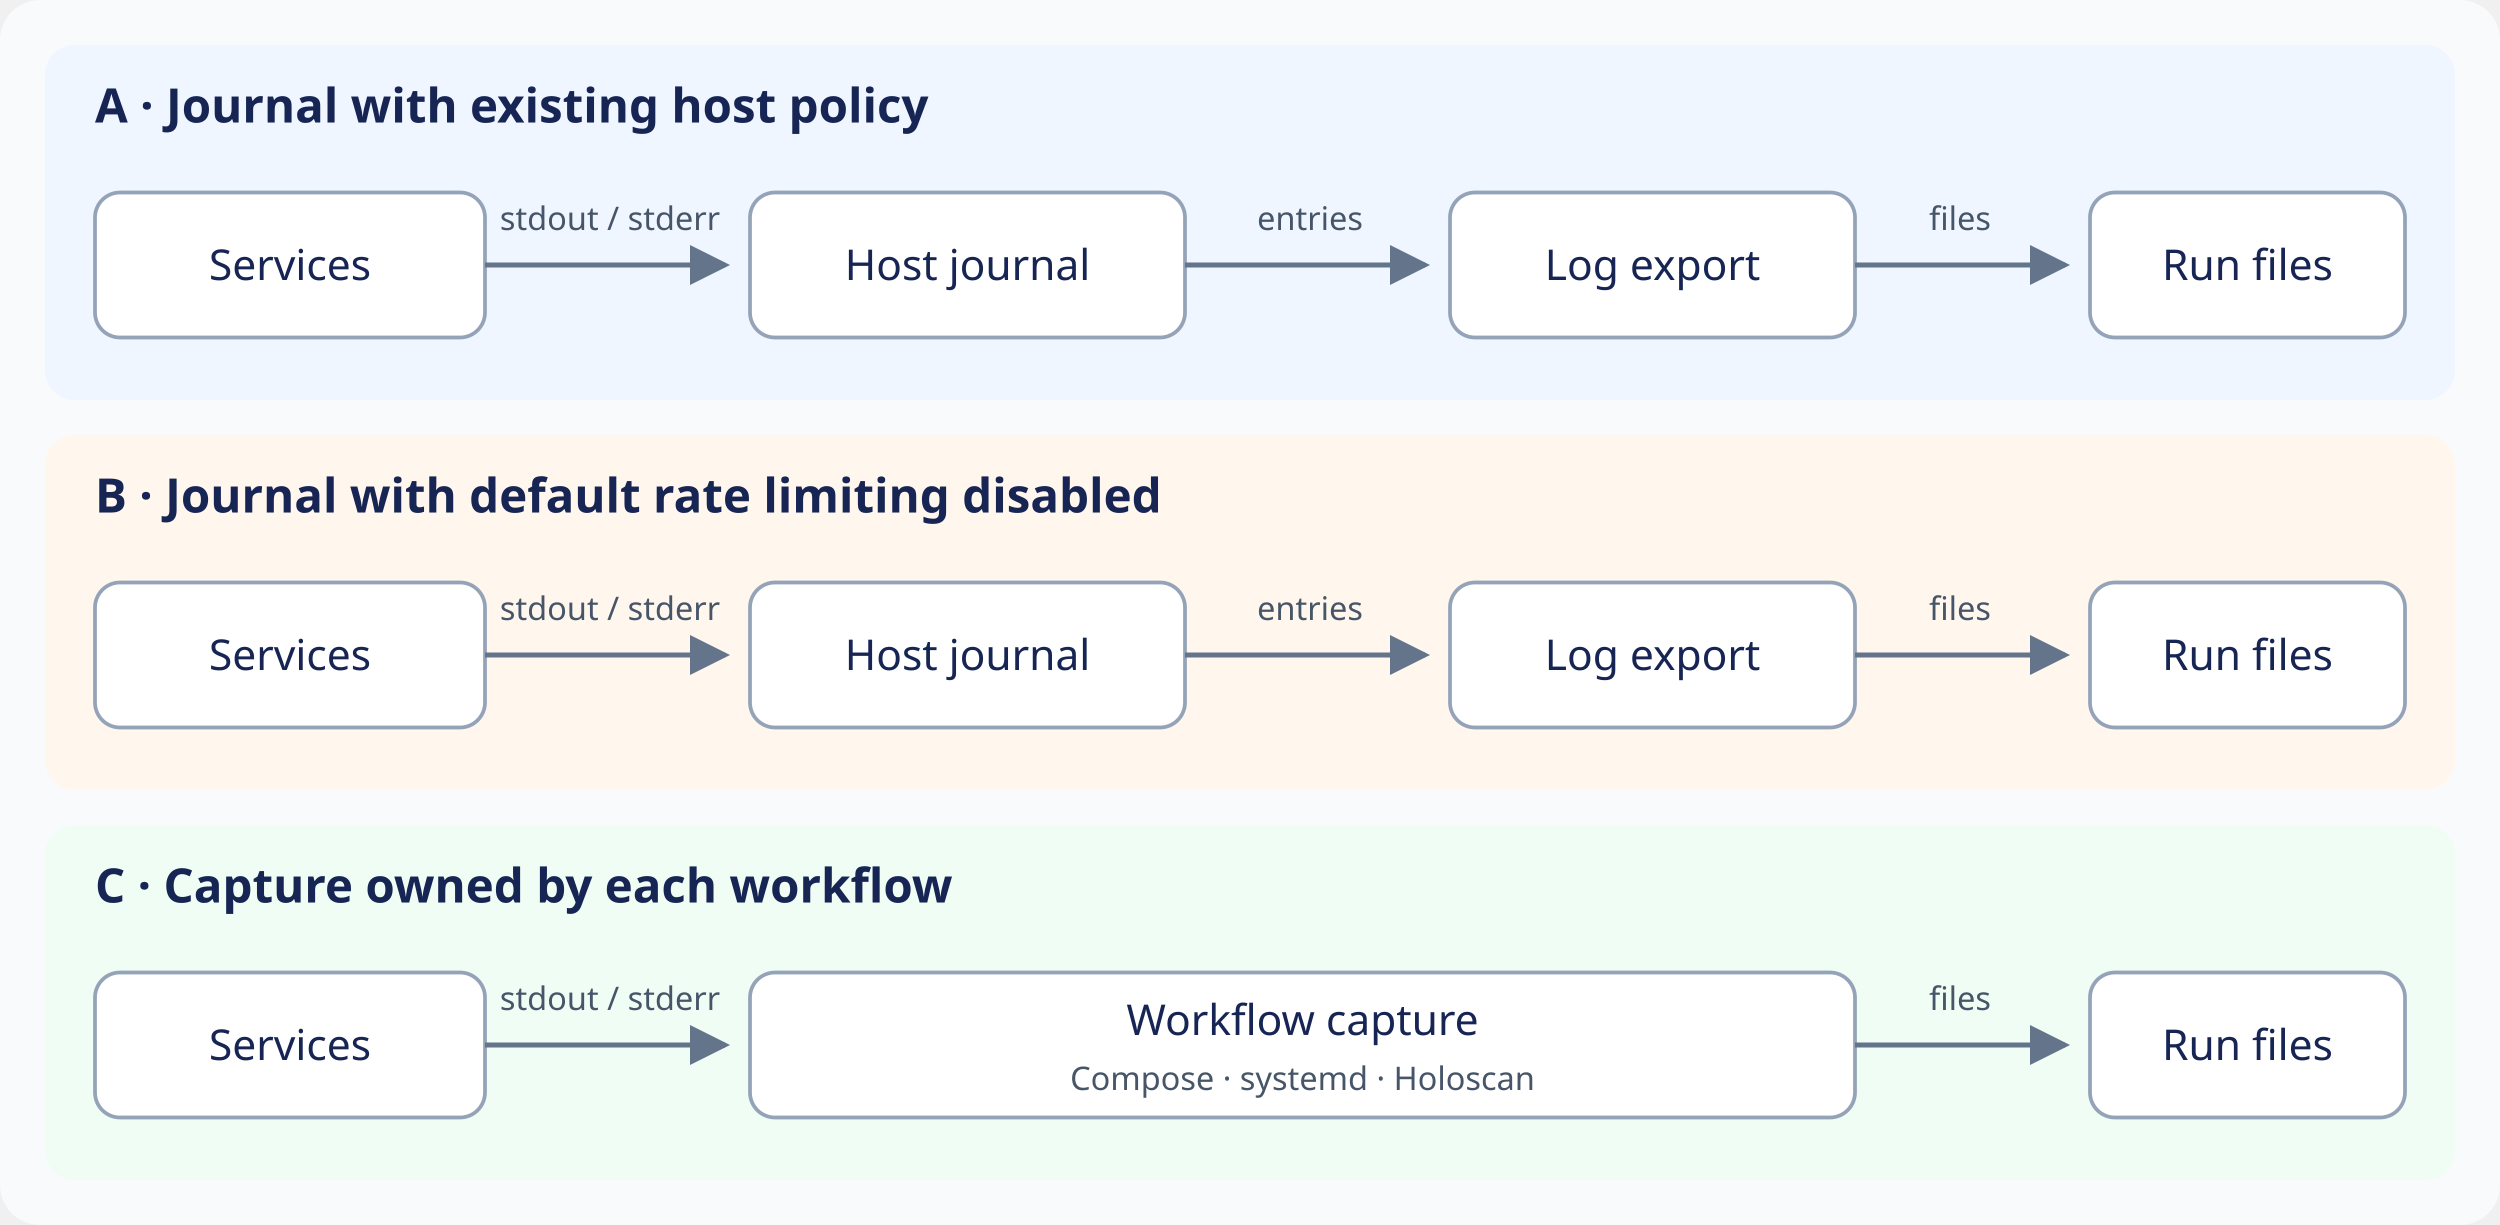
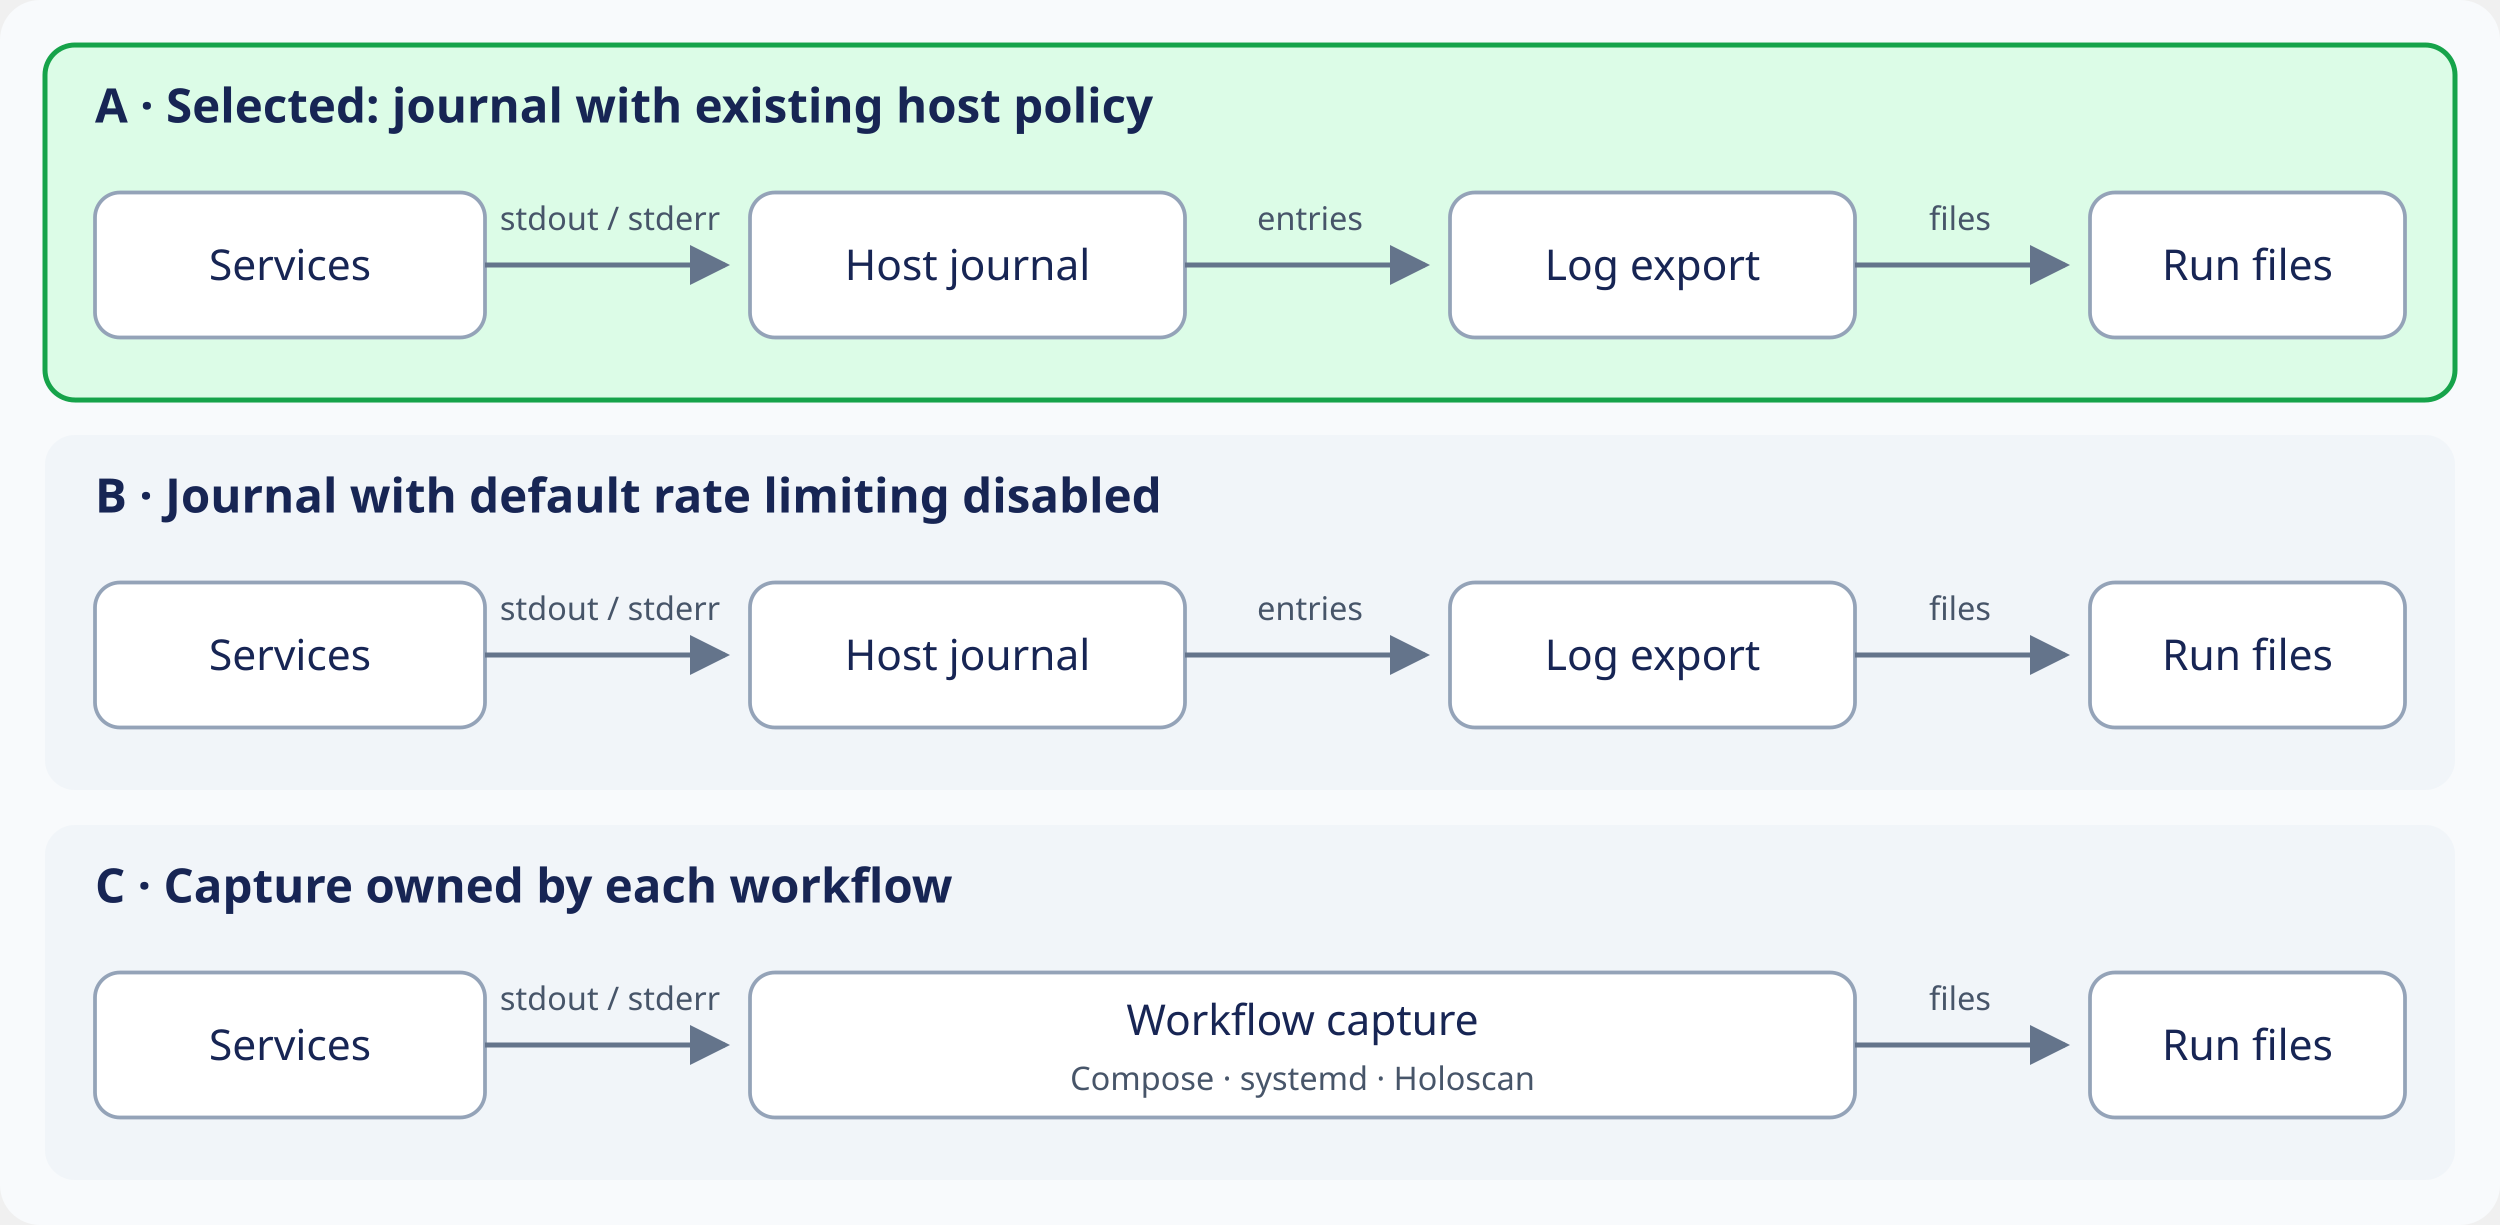
<svg xmlns="http://www.w3.org/2000/svg" width="1000" height="490" viewBox="0 0 1000 490" role="img" aria-labelledby="title desc">
  <defs>
    <marker id="arrow" markerWidth="8" markerHeight="8" refX="7" refY="4" orient="auto">
      <path d="M0 0L8 4L0 8Z" fill="#64748b" />
    </marker>
    <style>
      text { font-family: sans-serif; fill: #172554; }
      .heading { font-size: 19px; font-weight: 700; }
      .label { font-size: 17px; text-anchor: middle; }
      .edge { font-size: 13px; text-anchor: middle; fill: #475569; }
      .box { fill: #fff; stroke: #94a3b8; stroke-width: 1.5; rx: 10; }
      .flow { fill: none; stroke: #64748b; stroke-width: 2; marker-end: url(#arrow); }
    </style>
  </defs>
  <rect width="1000" height="490" rx="16" fill="#f8fafc" />
-   <rect x="18" y="18" width="964" height="142" rx="12" fill="#eff6ff" />
-   <rect x="18" y="174" width="964" height="142" rx="12" fill="#fff7ed" />
-   <rect x="18" y="330" width="964" height="142" rx="12" fill="#f0fdf4" />
-   <text class="heading" x="38" y="49">A · Journal with existing host policy</text>
+   <rect x="18" y="18" width="964" height="142" rx="12" fill="#dcfce7" stroke="#16a34a" stroke-width="2" />
+   <rect x="18" y="174" width="964" height="142" rx="12" fill="#f1f5f9" />
+   <rect x="18" y="330" width="964" height="142" rx="12" fill="#f1f5f9" />
+   <text class="heading" x="38" y="49">A · Selected: journal with existing host policy</text>
  <text class="heading" x="38" y="205">B · Journal with default rate limiting disabled</text>
  <text class="heading" x="38" y="361">C · Capture owned by each workflow</text>
  <g>
    <rect class="box" x="38" y="77" width="156" height="58" />
    <text class="label" x="116" y="112">Services</text>
    <rect class="box" x="300" y="77" width="174" height="58" />
    <text class="label" x="387" y="112">Host journal</text>
    <rect class="box" x="580" y="77" width="162" height="58" />
    <text class="label" x="661" y="112">Log export</text>
    <rect class="box" x="836" y="77" width="126" height="58" />
    <text class="label" x="899" y="112">Run files</text>
    <path class="flow" d="M194 106H290" />
    <text class="edge" x="244" y="92">stdout / stderr</text>
    <path class="flow" d="M474 106H570" />
    <text class="edge" x="524" y="92">entries</text>
    <path class="flow" d="M742 106H826" />
    <text class="edge" x="784" y="92">files</text>
  </g>
  <g>
    <rect class="box" x="38" y="233" width="156" height="58" />
    <text class="label" x="116" y="268">Services</text>
    <rect class="box" x="300" y="233" width="174" height="58" />
    <text class="label" x="387" y="268">Host journal</text>
    <rect class="box" x="580" y="233" width="162" height="58" />
    <text class="label" x="661" y="268">Log export</text>
    <rect class="box" x="836" y="233" width="126" height="58" />
    <text class="label" x="899" y="268">Run files</text>
    <path class="flow" d="M194 262H290" />
    <text class="edge" x="244" y="248">stdout / stderr</text>
    <path class="flow" d="M474 262H570" />
    <text class="edge" x="524" y="248">entries</text>
    <path class="flow" d="M742 262H826" />
    <text class="edge" x="784" y="248">files</text>
  </g>
  <g>
    <rect class="box" x="38" y="389" width="156" height="58" />
    <text class="label" x="116" y="424">Services</text>
    <rect class="box" x="300" y="389" width="442" height="58" />
    <text class="label" x="521" y="414">Workflow capture</text>
    <text class="edge" x="521" y="436">Compose · systemd · Holoscan</text>
    <rect class="box" x="836" y="389" width="126" height="58" />
    <text class="label" x="899" y="424">Run files</text>
    <path class="flow" d="M194 418H290" />
    <text class="edge" x="244" y="404">stdout / stderr</text>
    <path class="flow" d="M742 418H826" />
    <text class="edge" x="784" y="404">files</text>
  </g>
</svg>
